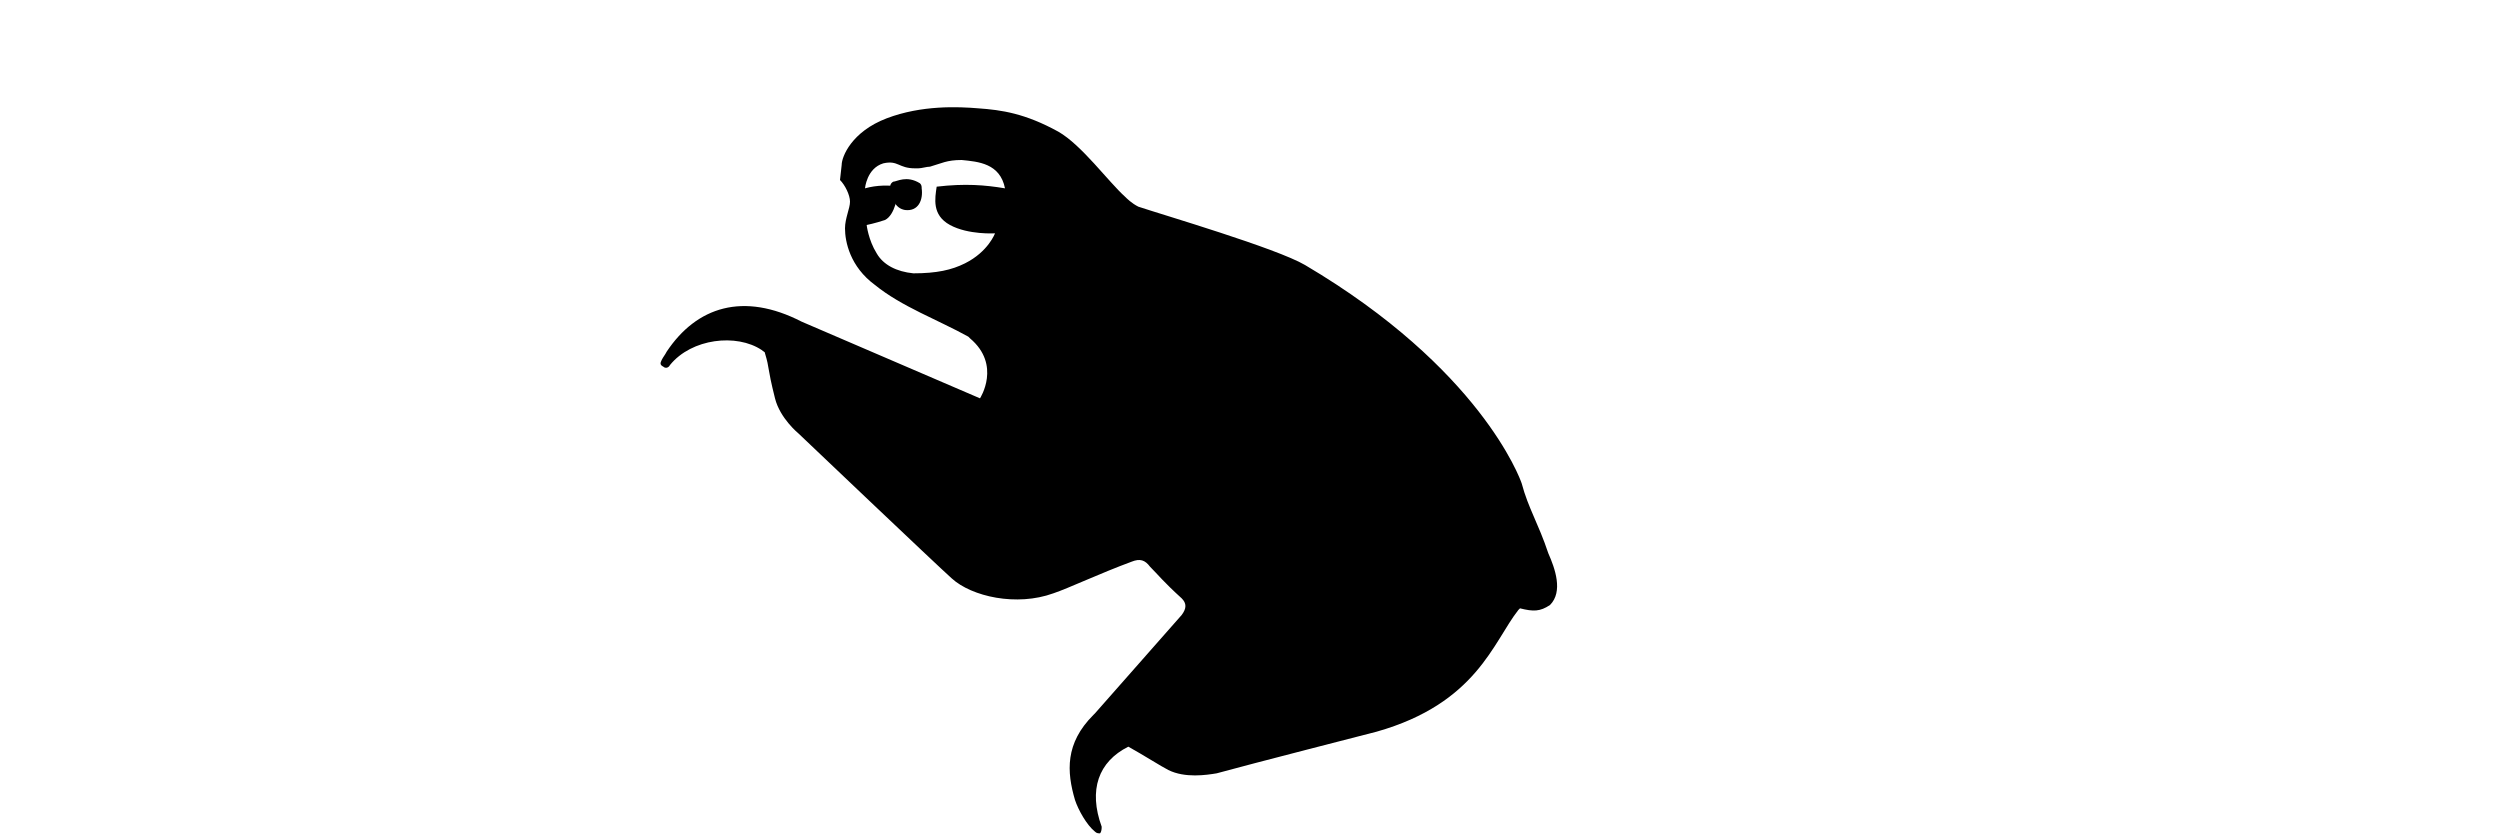
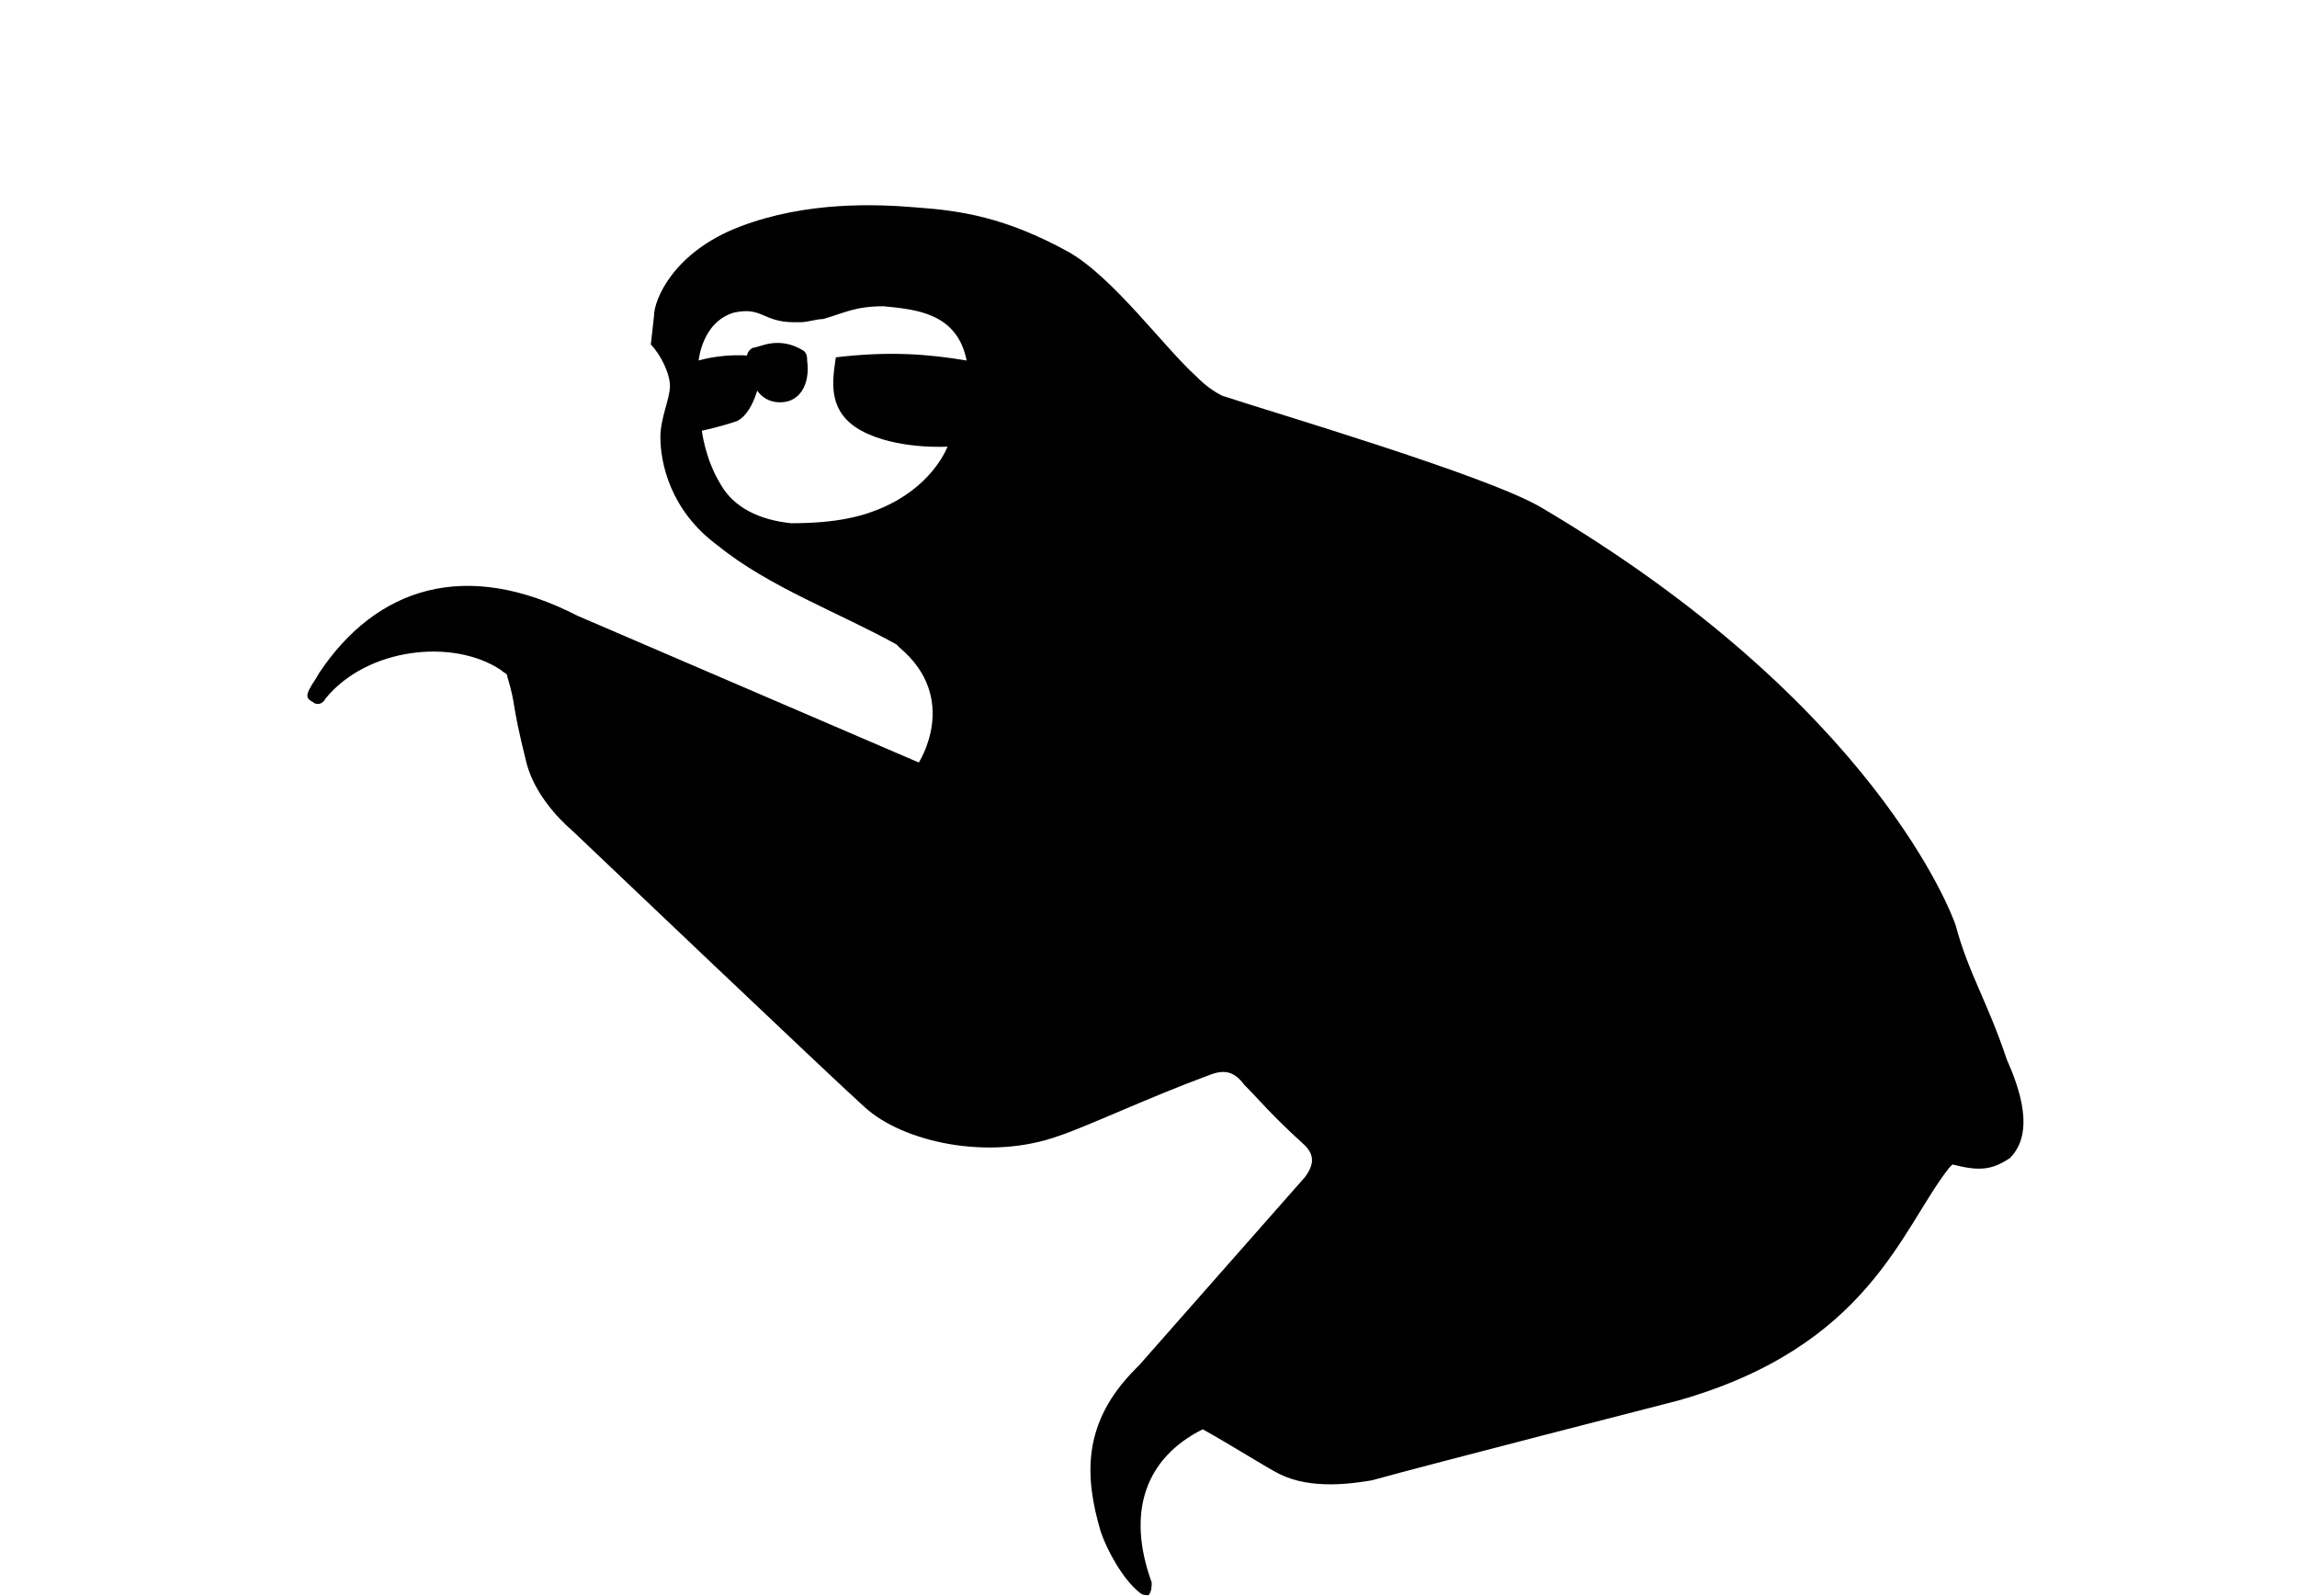
- <svg xmlns="http://www.w3.org/2000/svg" version="1.1" id="Layer_1" x="0px" y="0px" viewBox="0 0 150 50" enable-background="new 0 0 150 50" xml:space="preserve">
-   <path d="M92.9,33.2c-0.6-1.8-1.2-2.7-1.6-4.2c-0.1-0.3-2.5-6.9-13-13.1c-1.7-1-8.5-3-10-3.5c-0.4-0.2-0.7-0.5-0.8-0.6  c-1-0.9-2.6-3.1-4-3.9c-2-1.1-3.4-1.3-4.8-1.4c-1.2-0.1-3.4-0.2-5.5,0.6s-2.7,2.3-2.7,2.8l-0.1,0.9c0.3,0.3,0.6,0.9,0.6,1.3  s-0.3,1-0.3,1.6c0,0.8,0.3,2.3,1.8,3.4c1.6,1.3,3.8,2.1,5.6,3.1c0,0,0.1,0.1,0.1,0.1c1.9,1.6,0.6,3.6,0.6,3.6l-10.7-4.6  c-3.5-1.8-6.3-0.9-8.1,1.8c-0.1,0.2-0.2,0.3-0.3,0.5c-0.1,0.2-0.1,0.3,0.1,0.4c0.1,0.1,0.3,0.1,0.4-0.1c1.3-1.6,4-1.9,5.5-0.9  c0.1,0.1,0.2,0.1,0.2,0.2c0.3,1,0.1,0.7,0.6,2.7c0.3,1.2,1.4,2.1,1.4,2.1s8.3,7.9,9.2,8.7c1.2,1.1,3.9,1.7,6.1,0.9  c0.9-0.3,2.8-1.2,4.7-1.9c0.5-0.2,0.8-0.1,1.1,0.3c0.5,0.5,0.8,0.9,1.9,1.9c0.3,0.3,0.3,0.6,0,1l-5.2,5.9l-0.1,0.1  c-1.7,1.7-1.6,3.4-1.1,5.1c0.2,0.6,0.7,1.5,1.2,1.9c0.1,0.1,0.2,0.1,0.3,0.1c0.1-0.1,0.1-0.3,0.1-0.4c-0.8-2.2-0.2-3.9,1.6-4.8  c0.9,0.5,2,1.2,2.4,1.4c1,0.5,2.3,0.3,2.9,0.2c1.8-0.5,9.6-2.5,9.6-2.5c6-1.7,7-5.4,8.5-7.3l0.1-0.1c0.8,0.2,1.2,0.2,1.8-0.2  C93.8,35.5,93.3,34.1,92.9,33.2z M57,13.5c1.1,0.6,2.7,0.5,2.7,0.5s-0.4,1.1-1.8,1.8c-0.8,0.4-1.7,0.6-3.1,0.6  c-1-0.1-1.8-0.5-2.2-1.2c-0.5-0.8-0.6-1.7-0.6-1.7s0.5-0.1,1.1-0.3c0.6-0.3,0.8-1.5,0.8-2c-0.5-0.1-1.3-0.1-2,0.1  c0,0,0.1-1.2,1.1-1.5c0.9-0.2,0.9,0.3,1.9,0.3c0.1,0,0.2,0,0.2,0c0.2,0,0.5-0.1,0.7-0.1c0.7-0.2,1-0.4,1.9-0.4  c1,0.1,2.3,0.2,2.6,1.7c-1.2-0.2-2.4-0.3-4.1-0.1C56.1,11.9,55.9,12.9,57,13.5z" />
+ <svg xmlns="http://www.w3.org/2000/svg" version="1.1" id="Layer_1" x="0px" y="0px" viewBox="30 0 72 50" enable-background="new 30 0 72 50" xml:space="preserve">
+   <path d="M92.9,33.2c-0.6-1.8-1.2-2.7-1.6-4.2c-0.1-0.3-2.5-6.9-13-13.1c-1.7-1-8.5-3-10-3.5c-0.4-0.2-0.7-0.5-0.8-0.6  c-1-0.9-2.6-3.1-4-3.9c-2-1.1-3.4-1.3-4.8-1.4c-1.2-0.1-3.4-0.2-5.5,0.6s-2.7,2.3-2.7,2.8l-0.1,0.9c0.3,0.3,0.6,0.9,0.6,1.3  s-0.3,1-0.3,1.6c0,0.8,0.3,2.3,1.8,3.4c1.6,1.3,3.8,2.1,5.6,3.1l0.1,0.1c1.9,1.6,0.6,3.6,0.6,3.6l-10.7-4.6  c-3.5-1.8-6.3-0.9-8.1,1.8c-0.1,0.2-0.2,0.3-0.3,0.5s-0.1,0.3,0.1,0.4c0.1,0.1,0.3,0.1,0.4-0.1c1.3-1.6,4-1.9,5.5-0.9  c0.1,0.1,0.2,0.1,0.2,0.2c0.3,1,0.1,0.7,0.6,2.7c0.3,1.2,1.4,2.1,1.4,2.1s8.3,7.9,9.2,8.7c1.2,1.1,3.9,1.7,6.1,0.9  c0.9-0.3,2.8-1.2,4.7-1.9c0.5-0.2,0.8-0.1,1.1,0.3c0.5,0.5,0.8,0.9,1.9,1.9c0.3,0.3,0.3,0.6,0,1l-5.2,5.9l-0.1,0.1  c-1.7,1.7-1.6,3.4-1.1,5.1c0.2,0.6,0.7,1.5,1.2,1.9C65.8,50,65.9,50,66,50c0.1-0.1,0.1-0.3,0.1-0.4c-0.8-2.2-0.2-3.9,1.6-4.8  c0.9,0.5,2,1.2,2.4,1.4c1,0.5,2.3,0.3,2.9,0.2c1.8-0.5,9.6-2.5,9.6-2.5c6-1.7,7-5.4,8.5-7.3l0.1-0.1c0.8,0.2,1.2,0.2,1.8-0.2  C93.8,35.5,93.3,34.1,92.9,33.2z M57,13.5c1.1,0.6,2.7,0.5,2.7,0.5s-0.4,1.1-1.8,1.8c-0.8,0.4-1.7,0.6-3.1,0.6  c-1-0.1-1.8-0.5-2.2-1.2c-0.5-0.8-0.6-1.7-0.6-1.7s0.5-0.1,1.1-0.3c0.6-0.3,0.8-1.5,0.8-2c-0.5-0.1-1.3-0.1-2,0.1  c0,0,0.1-1.2,1.1-1.5c0.9-0.2,0.9,0.3,1.9,0.3c0.1,0,0.2,0,0.2,0c0.2,0,0.5-0.1,0.7-0.1c0.7-0.2,1-0.4,1.9-0.4  c1,0.1,2.3,0.2,2.6,1.7c-1.2-0.2-2.4-0.3-4.1-0.1C56.1,11.9,55.9,12.9,57,13.5z" />
  <path d="M53.6,10.9c-0.2,0.1-0.2,0.3-0.2,0.4c0.1,0.6,0.3,1.2,0.9,1.3c0.8,0.1,1.1-0.6,1-1.3c0-0.1,0-0.2-0.1-0.3  C54.4,10.5,53.8,10.9,53.6,10.9z" />
</svg>
